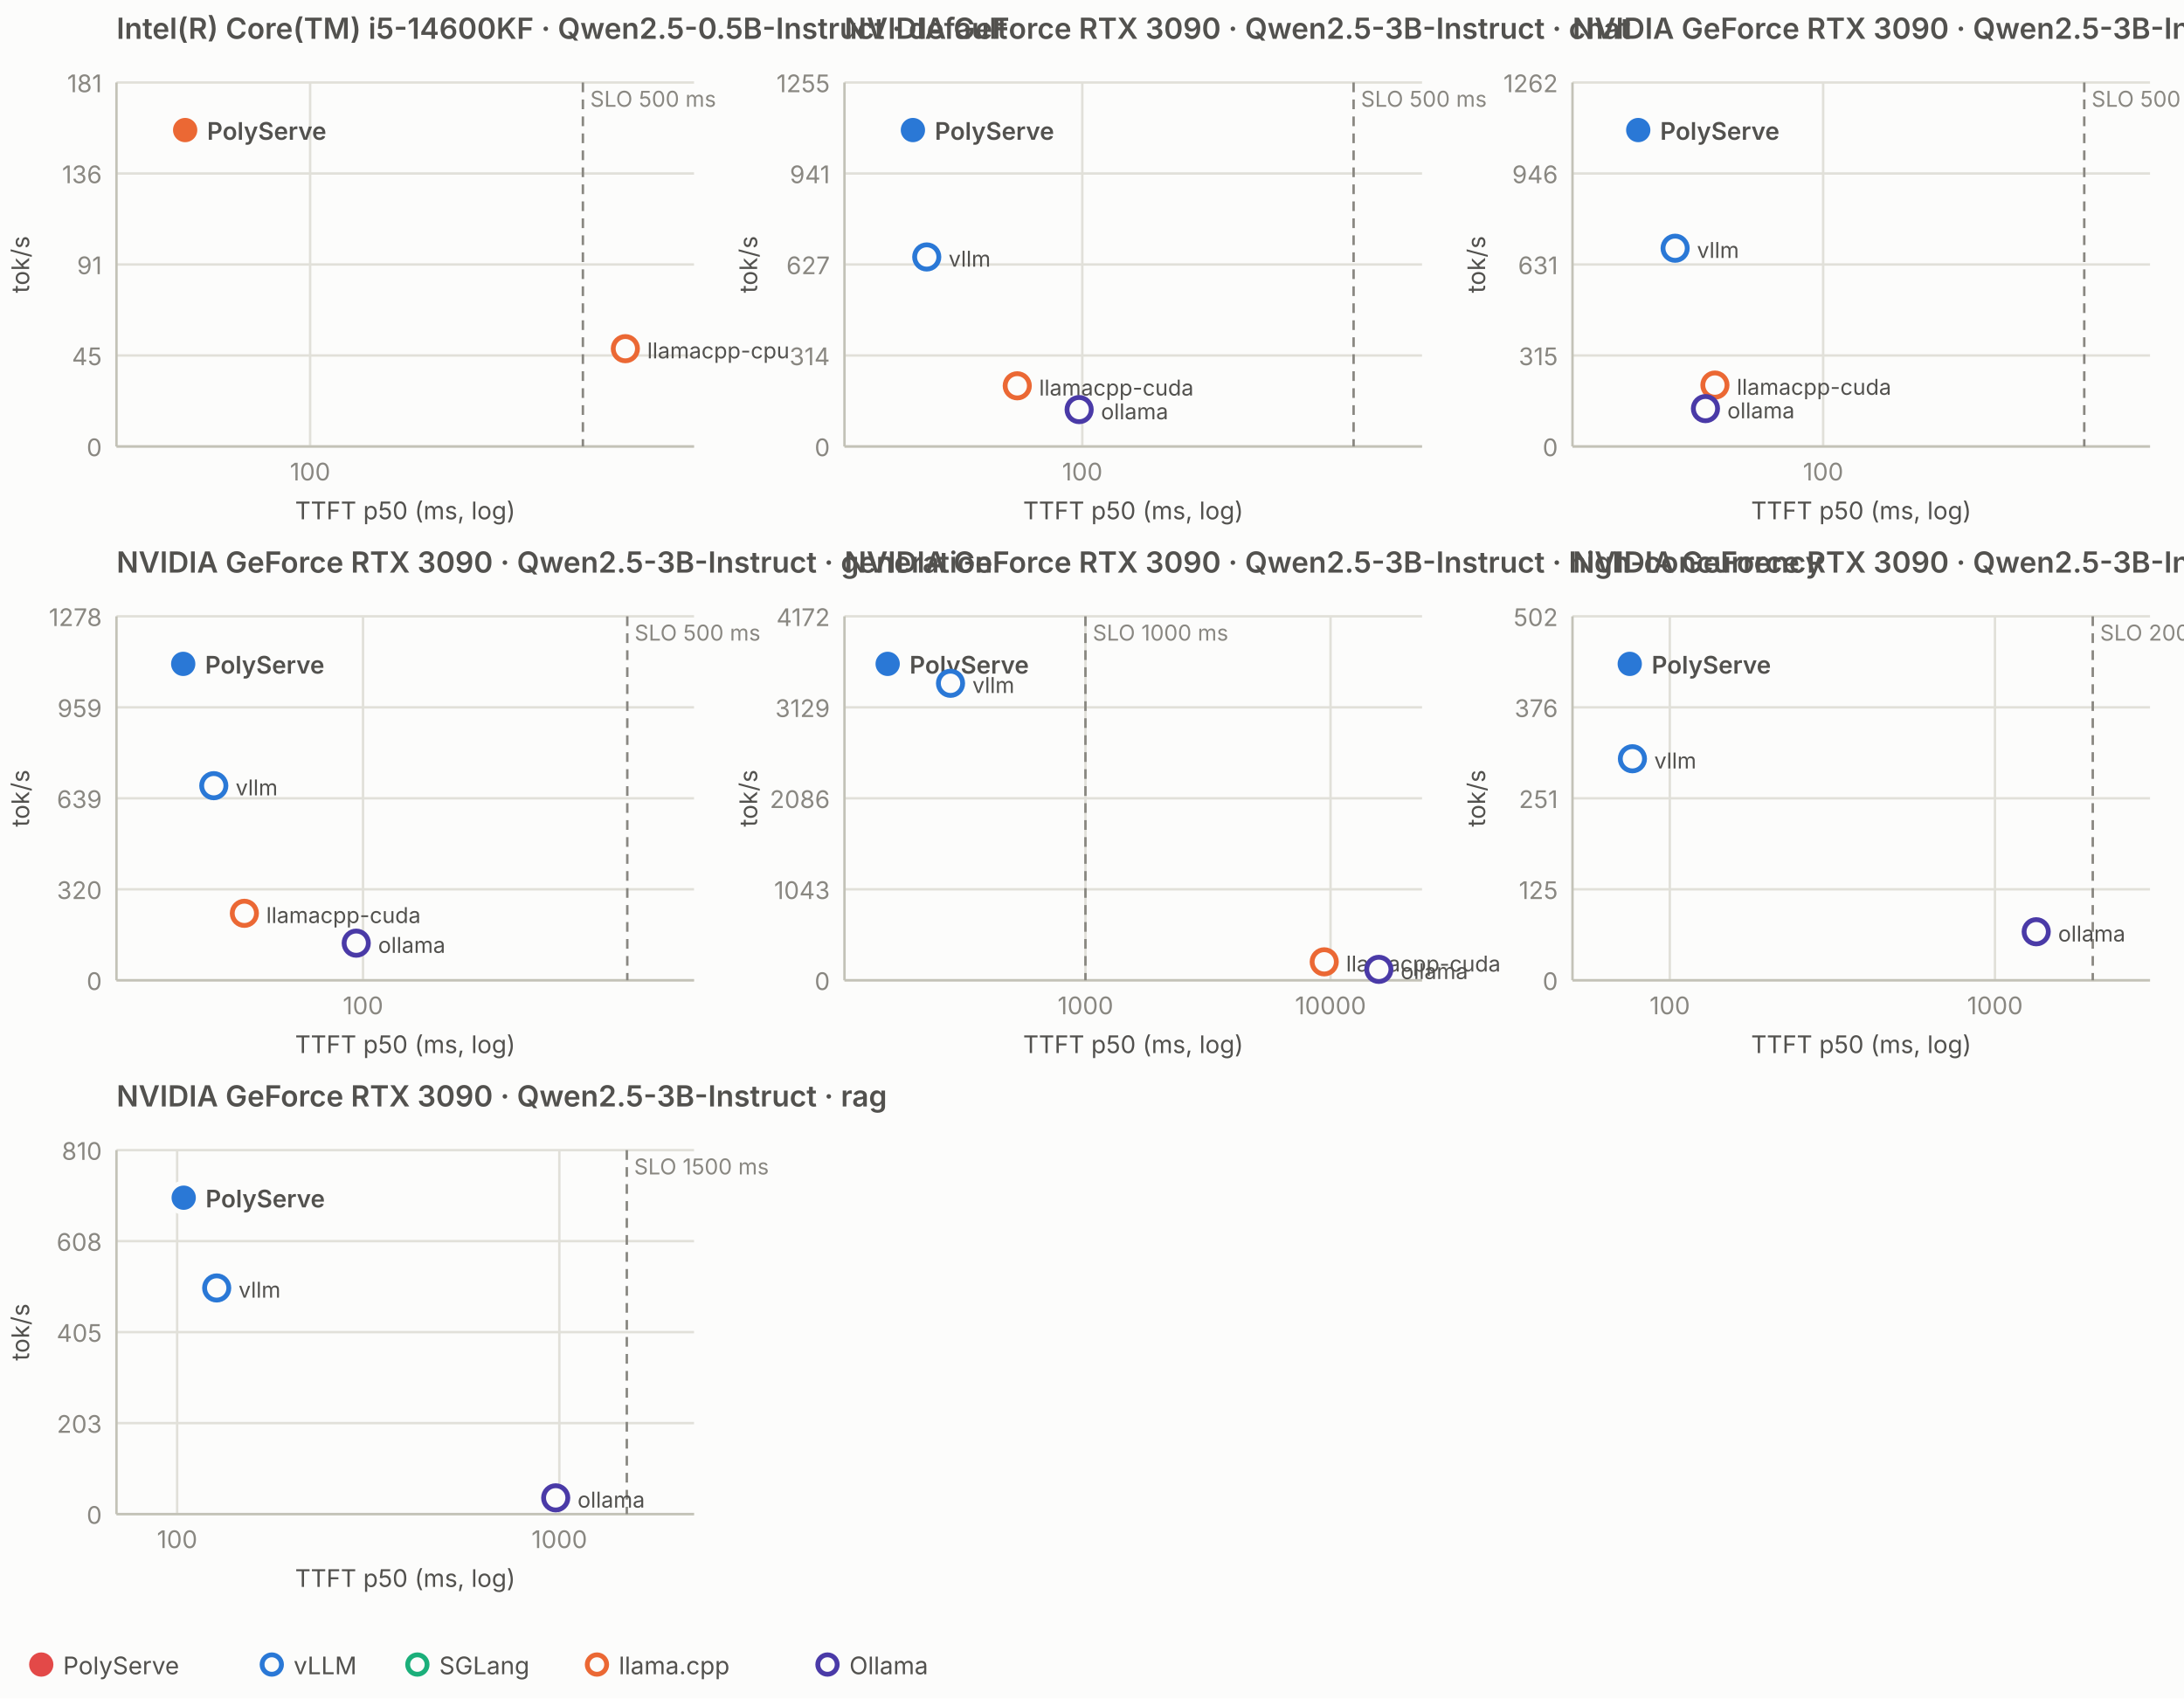
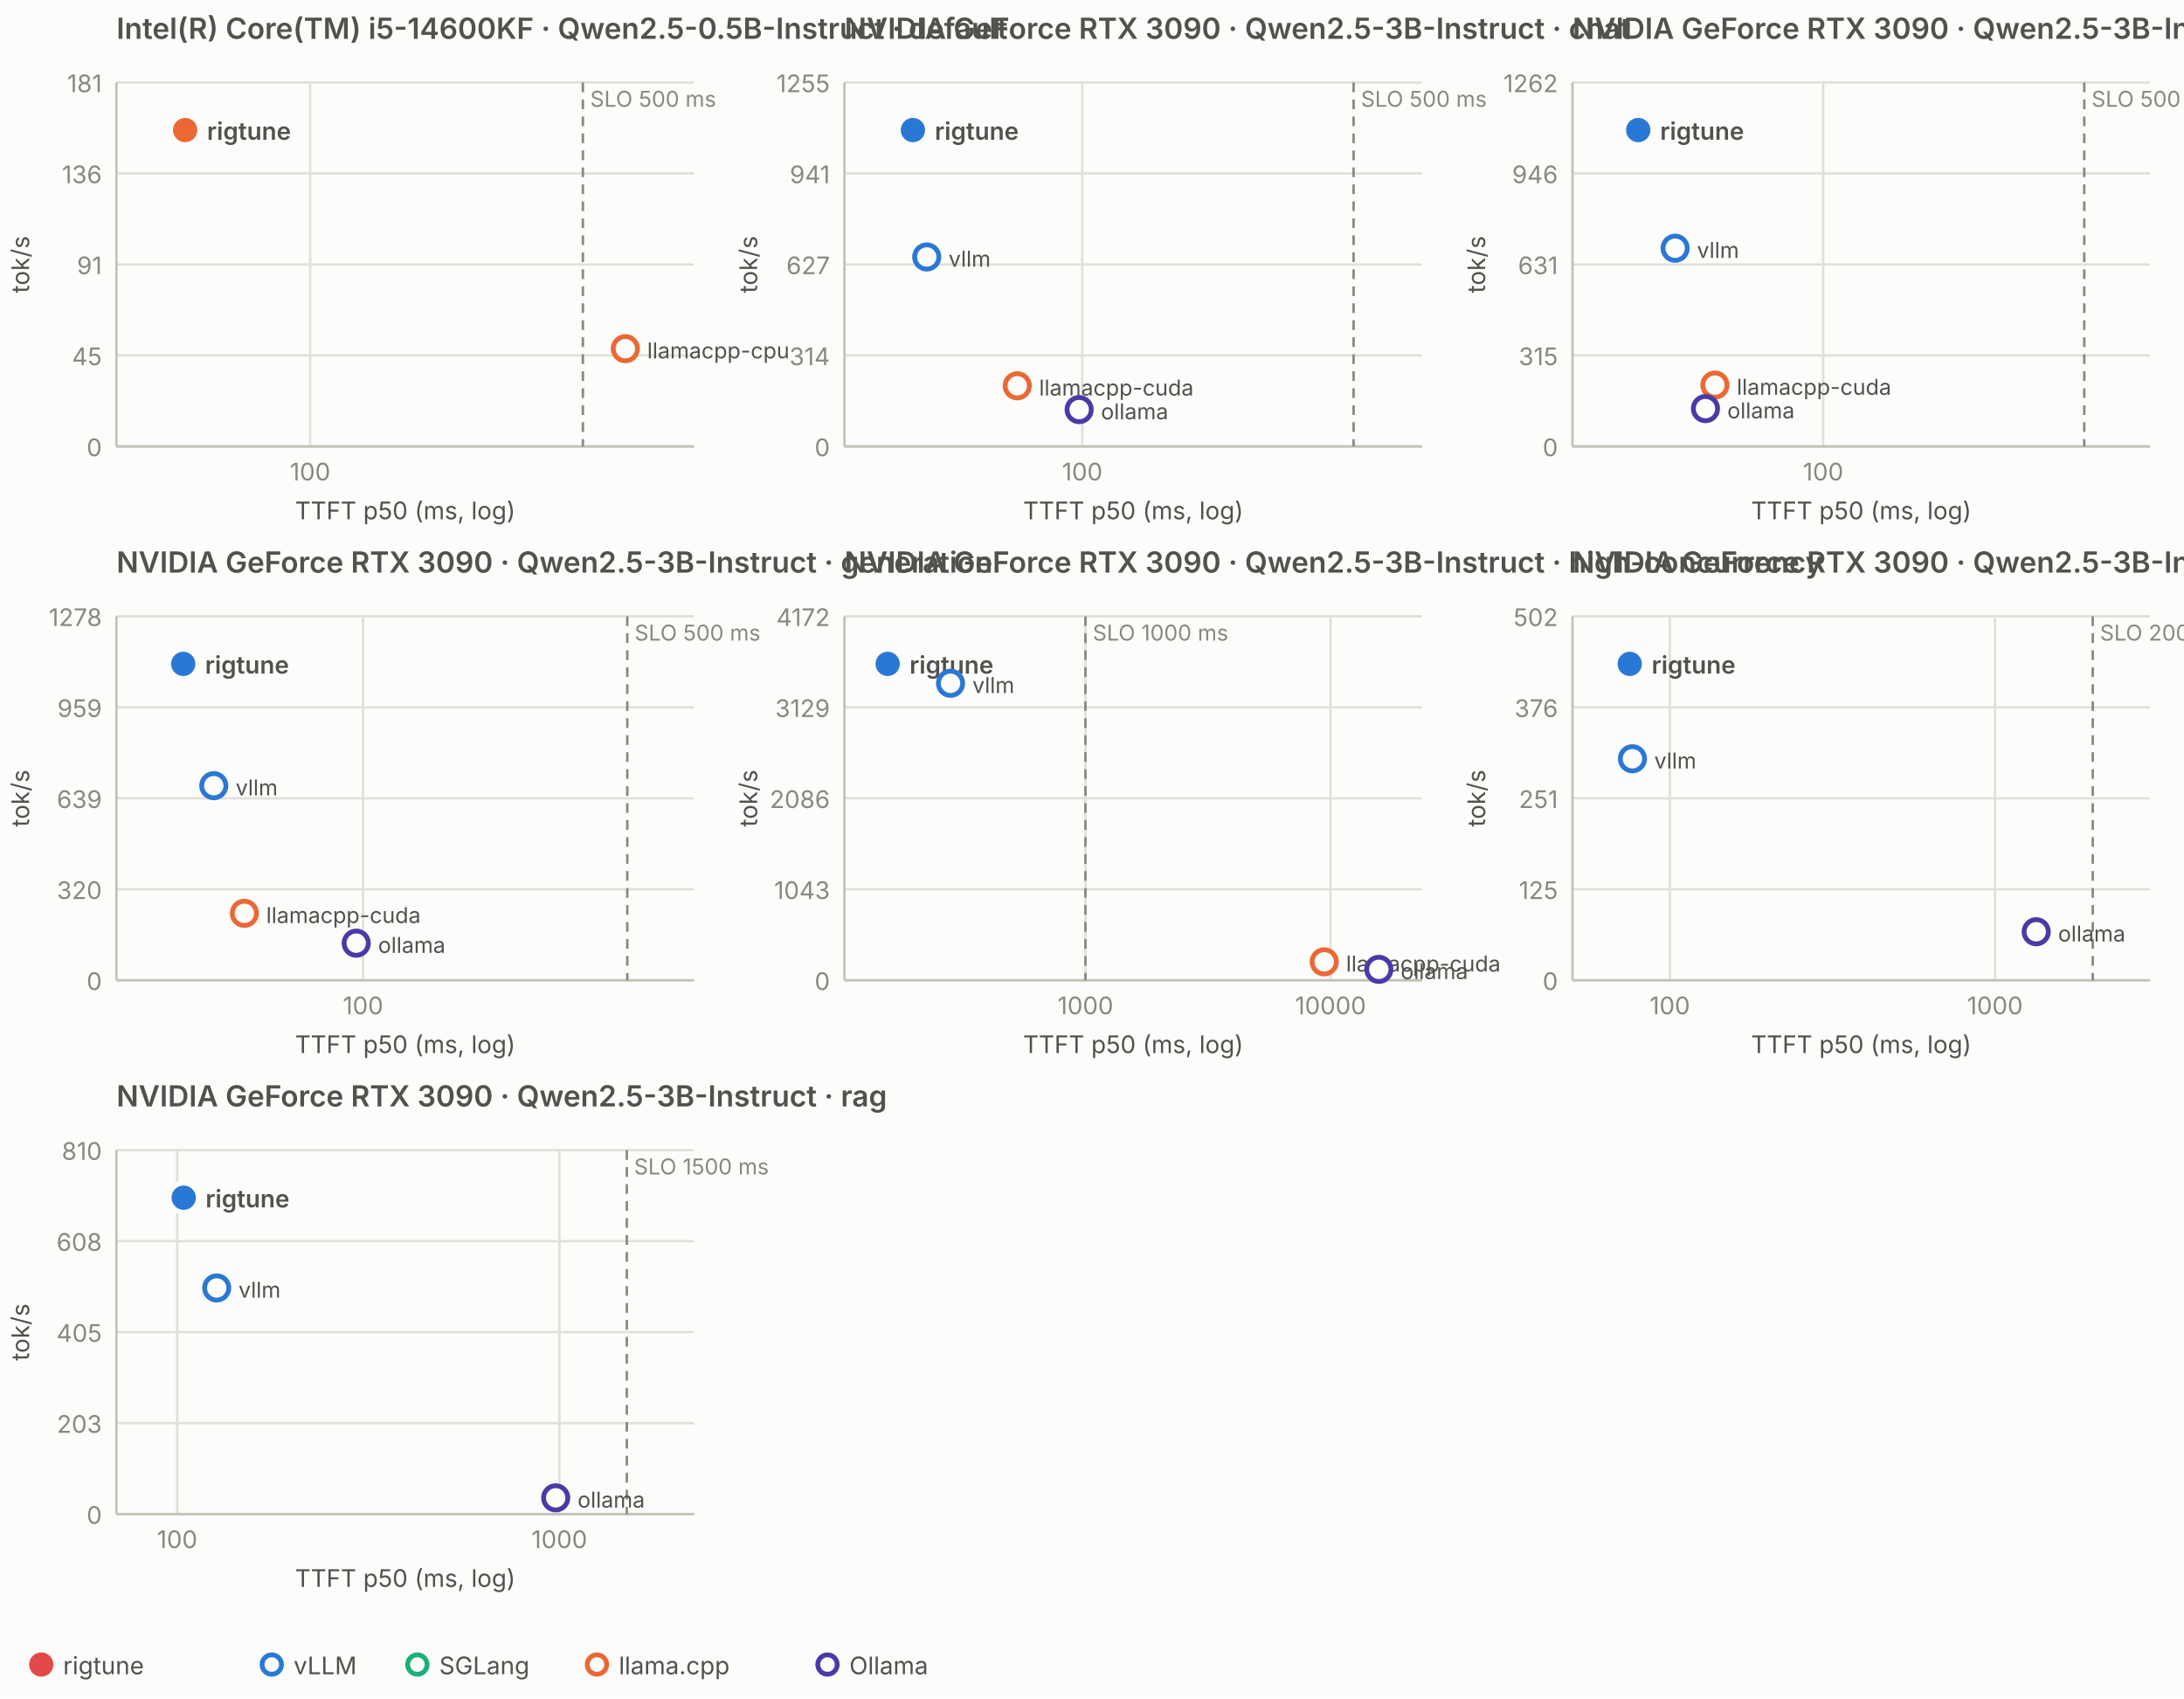
<svg xmlns="http://www.w3.org/2000/svg" width="900" height="700" font-family="Inter, Helvetica, Arial, sans-serif" font-size="11">
  <style>text{fill:#52514e}.axis{stroke:#c3c2b7;stroke-width:1}.grid{stroke:#e1e0d9;stroke-width:1}.slo{stroke:#898781;stroke-dasharray:4 3}.t{fill:#898781}</style>
  <rect width="900" height="700" fill="#fcfcfb" />
  <text x="48" y="16" font-weight="600" font-size="12" fill="#0b0b0b">Intel(R) Core(TM) i5-14600KF · Qwen2.5-0.5B-Instruct · default</text>
  <line class="grid" x1="48" x2="286" y1="184.0" y2="184.0" />
  <text class="t" x="42" y="188.0" text-anchor="end" font-size="10">0</text>
  <line class="grid" x1="48" x2="286" y1="146.5" y2="146.5" />
  <text class="t" x="42" y="150.5" text-anchor="end" font-size="10">45</text>
  <line class="grid" x1="48" x2="286" y1="109.0" y2="109.0" />
  <text class="t" x="42" y="113.0" text-anchor="end" font-size="10">91</text>
  <line class="grid" x1="48" x2="286" y1="71.5" y2="71.5" />
  <text class="t" x="42" y="75.5" text-anchor="end" font-size="10">136</text>
  <line class="grid" x1="48" x2="286" y1="34.0" y2="34.0" />
  <text class="t" x="42" y="38.0" text-anchor="end" font-size="10">181</text>
  <line class="grid" x1="127.8" x2="127.8" y1="34" y2="184" />
  <text class="t" x="127.8" y="198" text-anchor="middle" font-size="10">100</text>
  <line class="axis" x1="48" x2="286" y1="184" y2="184" />
  <line class="axis" x1="48" x2="48" y1="34" y2="184" />
  <text x="167.0" y="214" text-anchor="middle" font-size="10">TTFT p50 (ms, log)</text>
  <text transform="translate(12,109.0) rotate(-90)" text-anchor="middle" font-size="10">tok/s</text>
  <line class="slo" x1="240.2" x2="240.2" y1="34" y2="184" />
  <text class="t" x="243.2" y="44" font-size="9">SLO 500 ms</text>
  <circle cx="76.3" cy="53.6" r="6" fill="#eb6834" stroke="#fcfcfb" stroke-width="2" />
-   <text x="85.3" y="57.6" font-size="10" font-weight="600" fill="#0b0b0b">PolyServe</text>
+   <text x="85.3" y="57.6" font-size="10" font-weight="600" fill="#0b0b0b">rigtune</text>
  <circle cx="257.7" cy="143.7" r="5" fill="#fcfcfb" stroke="#eb6834" stroke-width="2" />
  <text x="266.7" y="147.7" font-size="9">llamacpp-cpu</text>
  <text x="348" y="16" font-weight="600" font-size="12" fill="#0b0b0b">NVIDIA GeForce RTX 3090 · Qwen2.5-3B-Instruct · chat</text>
  <line class="grid" x1="348" x2="586" y1="184.0" y2="184.0" />
  <text class="t" x="342" y="188.0" text-anchor="end" font-size="10">0</text>
  <line class="grid" x1="348" x2="586" y1="146.5" y2="146.5" />
  <text class="t" x="342" y="150.5" text-anchor="end" font-size="10">314</text>
  <line class="grid" x1="348" x2="586" y1="109.0" y2="109.0" />
  <text class="t" x="342" y="113.0" text-anchor="end" font-size="10">627</text>
  <line class="grid" x1="348" x2="586" y1="71.5" y2="71.5" />
  <text class="t" x="342" y="75.5" text-anchor="end" font-size="10">941</text>
  <line class="grid" x1="348" x2="586" y1="34.0" y2="34.0" />
  <text class="t" x="342" y="38.0" text-anchor="end" font-size="10">1255</text>
  <line class="grid" x1="446.0" x2="446.0" y1="34" y2="184" />
  <text class="t" x="446.0" y="198" text-anchor="middle" font-size="10">100</text>
  <line class="axis" x1="348" x2="586" y1="184" y2="184" />
  <line class="axis" x1="348" x2="348" y1="34" y2="184" />
  <text x="467.0" y="214" text-anchor="middle" font-size="10">TTFT p50 (ms, log)</text>
  <text transform="translate(312,109.0) rotate(-90)" text-anchor="middle" font-size="10">tok/s</text>
  <line class="slo" x1="557.8" x2="557.8" y1="34" y2="184" />
  <text class="t" x="560.8" y="44" font-size="9">SLO 500 ms</text>
  <circle cx="376.2" cy="53.6" r="6" fill="#2a78d6" stroke="#fcfcfb" stroke-width="2" />
-   <text x="385.2" y="57.6" font-size="10" font-weight="600" fill="#0b0b0b">PolyServe</text>
+   <text x="385.2" y="57.6" font-size="10" font-weight="600" fill="#0b0b0b">rigtune</text>
  <circle cx="381.9" cy="105.9" r="5" fill="#fcfcfb" stroke="#2a78d6" stroke-width="2" />
  <text x="390.9" y="109.9" font-size="9">vllm</text>
  <circle cx="419.2" cy="159.0" r="5" fill="#fcfcfb" stroke="#eb6834" stroke-width="2" />
  <text x="428.2" y="163.0" font-size="9">llamacpp-cuda</text>
  <circle cx="444.7" cy="168.8" r="5" fill="#fcfcfb" stroke="#4a3aa7" stroke-width="2" />
  <text x="453.7" y="172.8" font-size="9">ollama</text>
  <text x="648" y="16" font-weight="600" font-size="12" fill="#0b0b0b">NVIDIA GeForce RTX 3090 · Qwen2.5-3B-Instruct · default</text>
  <line class="grid" x1="648" x2="886" y1="184.0" y2="184.0" />
  <text class="t" x="642" y="188.0" text-anchor="end" font-size="10">0</text>
  <line class="grid" x1="648" x2="886" y1="146.5" y2="146.5" />
  <text class="t" x="642" y="150.5" text-anchor="end" font-size="10">315</text>
  <line class="grid" x1="648" x2="886" y1="109.0" y2="109.0" />
  <text class="t" x="642" y="113.0" text-anchor="end" font-size="10">631</text>
  <line class="grid" x1="648" x2="886" y1="71.5" y2="71.5" />
  <text class="t" x="642" y="75.5" text-anchor="end" font-size="10">946</text>
  <line class="grid" x1="648" x2="886" y1="34.0" y2="34.0" />
  <text class="t" x="642" y="38.0" text-anchor="end" font-size="10">1262</text>
  <line class="grid" x1="751.3" x2="751.3" y1="34" y2="184" />
  <text class="t" x="751.3" y="198" text-anchor="middle" font-size="10">100</text>
  <line class="axis" x1="648" x2="886" y1="184" y2="184" />
  <line class="axis" x1="648" x2="648" y1="34" y2="184" />
  <text x="767.0" y="214" text-anchor="middle" font-size="10">TTFT p50 (ms, log)</text>
  <text transform="translate(612,109.0) rotate(-90)" text-anchor="middle" font-size="10">tok/s</text>
  <line class="slo" x1="858.9" x2="858.9" y1="34" y2="184" />
  <text class="t" x="861.9" y="44" font-size="9">SLO 500 ms</text>
  <circle cx="675.1" cy="53.6" r="6" fill="#2a78d6" stroke="#fcfcfb" stroke-width="2" />
-   <text x="684.1" y="57.6" font-size="10" font-weight="600" fill="#0b0b0b">PolyServe</text>
+   <text x="684.1" y="57.6" font-size="10" font-weight="600" fill="#0b0b0b">rigtune</text>
  <circle cx="690.3" cy="102.3" r="5" fill="#fcfcfb" stroke="#2a78d6" stroke-width="2" />
  <text x="699.3" y="106.3" font-size="9">vllm</text>
  <circle cx="706.7" cy="158.7" r="5" fill="#fcfcfb" stroke="#eb6834" stroke-width="2" />
  <text x="715.7" y="162.7" font-size="9">llamacpp-cuda</text>
  <circle cx="702.8" cy="168.4" r="5" fill="#fcfcfb" stroke="#4a3aa7" stroke-width="2" />
  <text x="711.8" y="172.4" font-size="9">ollama</text>
  <text x="48" y="236" font-weight="600" font-size="12" fill="#0b0b0b">NVIDIA GeForce RTX 3090 · Qwen2.5-3B-Instruct · generation</text>
  <line class="grid" x1="48" x2="286" y1="404.0" y2="404.0" />
  <text class="t" x="42" y="408.0" text-anchor="end" font-size="10">0</text>
  <line class="grid" x1="48" x2="286" y1="366.5" y2="366.5" />
  <text class="t" x="42" y="370.5" text-anchor="end" font-size="10">320</text>
  <line class="grid" x1="48" x2="286" y1="329.0" y2="329.0" />
  <text class="t" x="42" y="333.0" text-anchor="end" font-size="10">639</text>
  <line class="grid" x1="48" x2="286" y1="291.5" y2="291.5" />
  <text class="t" x="42" y="295.5" text-anchor="end" font-size="10">959</text>
  <line class="grid" x1="48" x2="286" y1="254.0" y2="254.0" />
  <text class="t" x="42" y="258.0" text-anchor="end" font-size="10">1278</text>
  <line class="grid" x1="149.6" x2="149.6" y1="254" y2="404" />
  <text class="t" x="149.6" y="418" text-anchor="middle" font-size="10">100</text>
  <line class="axis" x1="48" x2="286" y1="404" y2="404" />
  <line class="axis" x1="48" x2="48" y1="254" y2="404" />
  <text x="167.0" y="434" text-anchor="middle" font-size="10">TTFT p50 (ms, log)</text>
  <text transform="translate(12,329.0) rotate(-90)" text-anchor="middle" font-size="10">tok/s</text>
  <line class="slo" x1="258.5" x2="258.5" y1="254" y2="404" />
  <text class="t" x="261.5" y="264" font-size="9">SLO 500 ms</text>
  <circle cx="75.5" cy="273.6" r="6" fill="#2a78d6" stroke="#fcfcfb" stroke-width="2" />
-   <text x="84.5" y="277.6" font-size="10" font-weight="600" fill="#0b0b0b">PolyServe</text>
+   <text x="84.5" y="277.6" font-size="10" font-weight="600" fill="#0b0b0b">rigtune</text>
  <circle cx="88.1" cy="323.8" r="5" fill="#fcfcfb" stroke="#2a78d6" stroke-width="2" />
  <text x="97.1" y="327.8" font-size="9">vllm</text>
  <circle cx="100.7" cy="376.4" r="5" fill="#fcfcfb" stroke="#eb6834" stroke-width="2" />
  <text x="109.7" y="380.4" font-size="9">llamacpp-cuda</text>
  <circle cx="146.8" cy="388.7" r="5" fill="#fcfcfb" stroke="#4a3aa7" stroke-width="2" />
  <text x="155.8" y="392.7" font-size="9">ollama</text>
  <text x="348" y="236" font-weight="600" font-size="12" fill="#0b0b0b">NVIDIA GeForce RTX 3090 · Qwen2.5-3B-Instruct · high-concurrency</text>
  <line class="grid" x1="348" x2="586" y1="404.0" y2="404.0" />
  <text class="t" x="342" y="408.0" text-anchor="end" font-size="10">0</text>
  <line class="grid" x1="348" x2="586" y1="366.5" y2="366.5" />
  <text class="t" x="342" y="370.5" text-anchor="end" font-size="10">1043</text>
  <line class="grid" x1="348" x2="586" y1="329.0" y2="329.0" />
  <text class="t" x="342" y="333.0" text-anchor="end" font-size="10">2086</text>
  <line class="grid" x1="348" x2="586" y1="291.5" y2="291.5" />
  <text class="t" x="342" y="295.5" text-anchor="end" font-size="10">3129</text>
  <line class="grid" x1="348" x2="586" y1="254.0" y2="254.0" />
  <text class="t" x="342" y="258.0" text-anchor="end" font-size="10">4172</text>
  <line class="grid" x1="447.3" x2="447.3" y1="254" y2="404" />
  <text class="t" x="447.3" y="418" text-anchor="middle" font-size="10">1000</text>
  <line class="grid" x1="548.3" x2="548.3" y1="254" y2="404" />
  <text class="t" x="548.3" y="418" text-anchor="middle" font-size="10">10000</text>
  <line class="axis" x1="348" x2="586" y1="404" y2="404" />
  <line class="axis" x1="348" x2="348" y1="254" y2="404" />
  <text x="467.0" y="434" text-anchor="middle" font-size="10">TTFT p50 (ms, log)</text>
  <text transform="translate(312,329.0) rotate(-90)" text-anchor="middle" font-size="10">tok/s</text>
  <line class="slo" x1="447.3" x2="447.3" y1="254" y2="404" />
  <text class="t" x="450.3" y="264" font-size="9">SLO 1000 ms</text>
  <circle cx="365.8" cy="273.6" r="6" fill="#2a78d6" stroke="#fcfcfb" stroke-width="2" />
-   <text x="374.8" y="277.6" font-size="10" font-weight="600" fill="#0b0b0b">PolyServe</text>
+   <text x="374.8" y="277.6" font-size="10" font-weight="600" fill="#0b0b0b">rigtune</text>
  <circle cx="391.7" cy="281.6" r="5" fill="#fcfcfb" stroke="#2a78d6" stroke-width="2" />
  <text x="400.7" y="285.6" font-size="9">vllm</text>
  <circle cx="545.7" cy="396.4" r="5" fill="#fcfcfb" stroke="#eb6834" stroke-width="2" />
  <text x="554.7" y="400.4" font-size="9">llamacpp-cuda</text>
  <circle cx="568.2" cy="399.5" r="5" fill="#fcfcfb" stroke="#4a3aa7" stroke-width="2" />
  <text x="577.2" y="403.5" font-size="9">ollama</text>
  <text x="648" y="236" font-weight="600" font-size="12" fill="#0b0b0b">NVIDIA GeForce RTX 3090 · Qwen2.5-3B-Instruct · long-context</text>
  <line class="grid" x1="648" x2="886" y1="404.0" y2="404.0" />
  <text class="t" x="642" y="408.0" text-anchor="end" font-size="10">0</text>
  <line class="grid" x1="648" x2="886" y1="366.5" y2="366.5" />
  <text class="t" x="642" y="370.5" text-anchor="end" font-size="10">125</text>
  <line class="grid" x1="648" x2="886" y1="329.0" y2="329.0" />
  <text class="t" x="642" y="333.0" text-anchor="end" font-size="10">251</text>
  <line class="grid" x1="648" x2="886" y1="291.5" y2="291.5" />
  <text class="t" x="642" y="295.5" text-anchor="end" font-size="10">376</text>
  <line class="grid" x1="648" x2="886" y1="254.0" y2="254.0" />
  <text class="t" x="642" y="258.0" text-anchor="end" font-size="10">502</text>
  <line class="grid" x1="688.1" x2="688.1" y1="254" y2="404" />
  <text class="t" x="688.1" y="418" text-anchor="middle" font-size="10">100</text>
  <line class="grid" x1="822.1" x2="822.1" y1="254" y2="404" />
  <text class="t" x="822.1" y="418" text-anchor="middle" font-size="10">1000</text>
  <line class="axis" x1="648" x2="886" y1="404" y2="404" />
  <line class="axis" x1="648" x2="648" y1="254" y2="404" />
  <text x="767.0" y="434" text-anchor="middle" font-size="10">TTFT p50 (ms, log)</text>
  <text transform="translate(612,329.0) rotate(-90)" text-anchor="middle" font-size="10">tok/s</text>
  <line class="slo" x1="862.4" x2="862.4" y1="254" y2="404" />
  <text class="t" x="865.4" y="264" font-size="9">SLO 2000 ms</text>
  <circle cx="671.6" cy="273.6" r="6" fill="#2a78d6" stroke="#fcfcfb" stroke-width="2" />
-   <text x="680.6" y="277.6" font-size="10" font-weight="600" fill="#0b0b0b">PolyServe</text>
+   <text x="680.6" y="277.6" font-size="10" font-weight="600" fill="#0b0b0b">rigtune</text>
  <circle cx="672.7" cy="312.7" r="5" fill="#fcfcfb" stroke="#2a78d6" stroke-width="2" />
  <text x="681.7" y="316.7" font-size="9">vllm</text>
  <circle cx="839.1" cy="384.0" r="5" fill="#fcfcfb" stroke="#4a3aa7" stroke-width="2" />
  <text x="848.1" y="388.0" font-size="9">ollama</text>
  <text x="48" y="456" font-weight="600" font-size="12" fill="#0b0b0b">NVIDIA GeForce RTX 3090 · Qwen2.5-3B-Instruct · rag</text>
  <line class="grid" x1="48" x2="286" y1="624.0" y2="624.0" />
  <text class="t" x="42" y="628.0" text-anchor="end" font-size="10">0</text>
  <line class="grid" x1="48" x2="286" y1="586.5" y2="586.5" />
  <text class="t" x="42" y="590.5" text-anchor="end" font-size="10">203</text>
  <line class="grid" x1="48" x2="286" y1="549.0" y2="549.0" />
  <text class="t" x="42" y="553.0" text-anchor="end" font-size="10">405</text>
  <line class="grid" x1="48" x2="286" y1="511.5" y2="511.5" />
  <text class="t" x="42" y="515.5" text-anchor="end" font-size="10">608</text>
  <line class="grid" x1="48" x2="286" y1="474.0" y2="474.0" />
  <text class="t" x="42" y="478.0" text-anchor="end" font-size="10">810</text>
  <line class="grid" x1="73.0" x2="73.0" y1="474" y2="624" />
  <text class="t" x="73.0" y="638" text-anchor="middle" font-size="10">100</text>
  <line class="grid" x1="230.5" x2="230.5" y1="474" y2="624" />
  <text class="t" x="230.5" y="638" text-anchor="middle" font-size="10">1000</text>
  <line class="axis" x1="48" x2="286" y1="624" y2="624" />
  <line class="axis" x1="48" x2="48" y1="474" y2="624" />
  <text x="167.0" y="654" text-anchor="middle" font-size="10">TTFT p50 (ms, log)</text>
  <text transform="translate(12,549.0) rotate(-90)" text-anchor="middle" font-size="10">tok/s</text>
  <line class="slo" x1="258.3" x2="258.3" y1="474" y2="624" />
  <text class="t" x="261.3" y="484" font-size="9">SLO 1500 ms</text>
  <circle cx="75.7" cy="493.6" r="6" fill="#2a78d6" stroke="#fcfcfb" stroke-width="2" />
-   <text x="84.7" y="497.6" font-size="10" font-weight="600" fill="#0b0b0b">PolyServe</text>
+   <text x="84.7" y="497.6" font-size="10" font-weight="600" fill="#0b0b0b">rigtune</text>
  <circle cx="89.3" cy="530.8" r="5" fill="#fcfcfb" stroke="#2a78d6" stroke-width="2" />
  <text x="98.3" y="534.8" font-size="9">vllm</text>
  <circle cx="229.0" cy="617.3" r="5" fill="#fcfcfb" stroke="#4a3aa7" stroke-width="2" />
  <text x="238.0" y="621.3" font-size="9">ollama</text>
  <circle cx="17" cy="686" r="5" fill="#e34948" />
-   <text x="26" y="690" font-size="10">PolyServe</text>
+   <text x="26" y="690" font-size="10">rigtune</text>
  <circle cx="112" cy="686" r="4" fill="#fcfcfb" stroke="#2a78d6" stroke-width="2" />
  <text x="121" y="690" font-size="10">vLLM</text>
  <circle cx="172" cy="686" r="4" fill="#fcfcfb" stroke="#1baf7a" stroke-width="2" />
  <text x="181" y="690" font-size="10">SGLang</text>
  <circle cx="246" cy="686" r="4" fill="#fcfcfb" stroke="#eb6834" stroke-width="2" />
  <text x="255" y="690" font-size="10">llama.cpp</text>
  <circle cx="341" cy="686" r="4" fill="#fcfcfb" stroke="#4a3aa7" stroke-width="2" />
  <text x="350" y="690" font-size="10">Ollama</text>
</svg>
